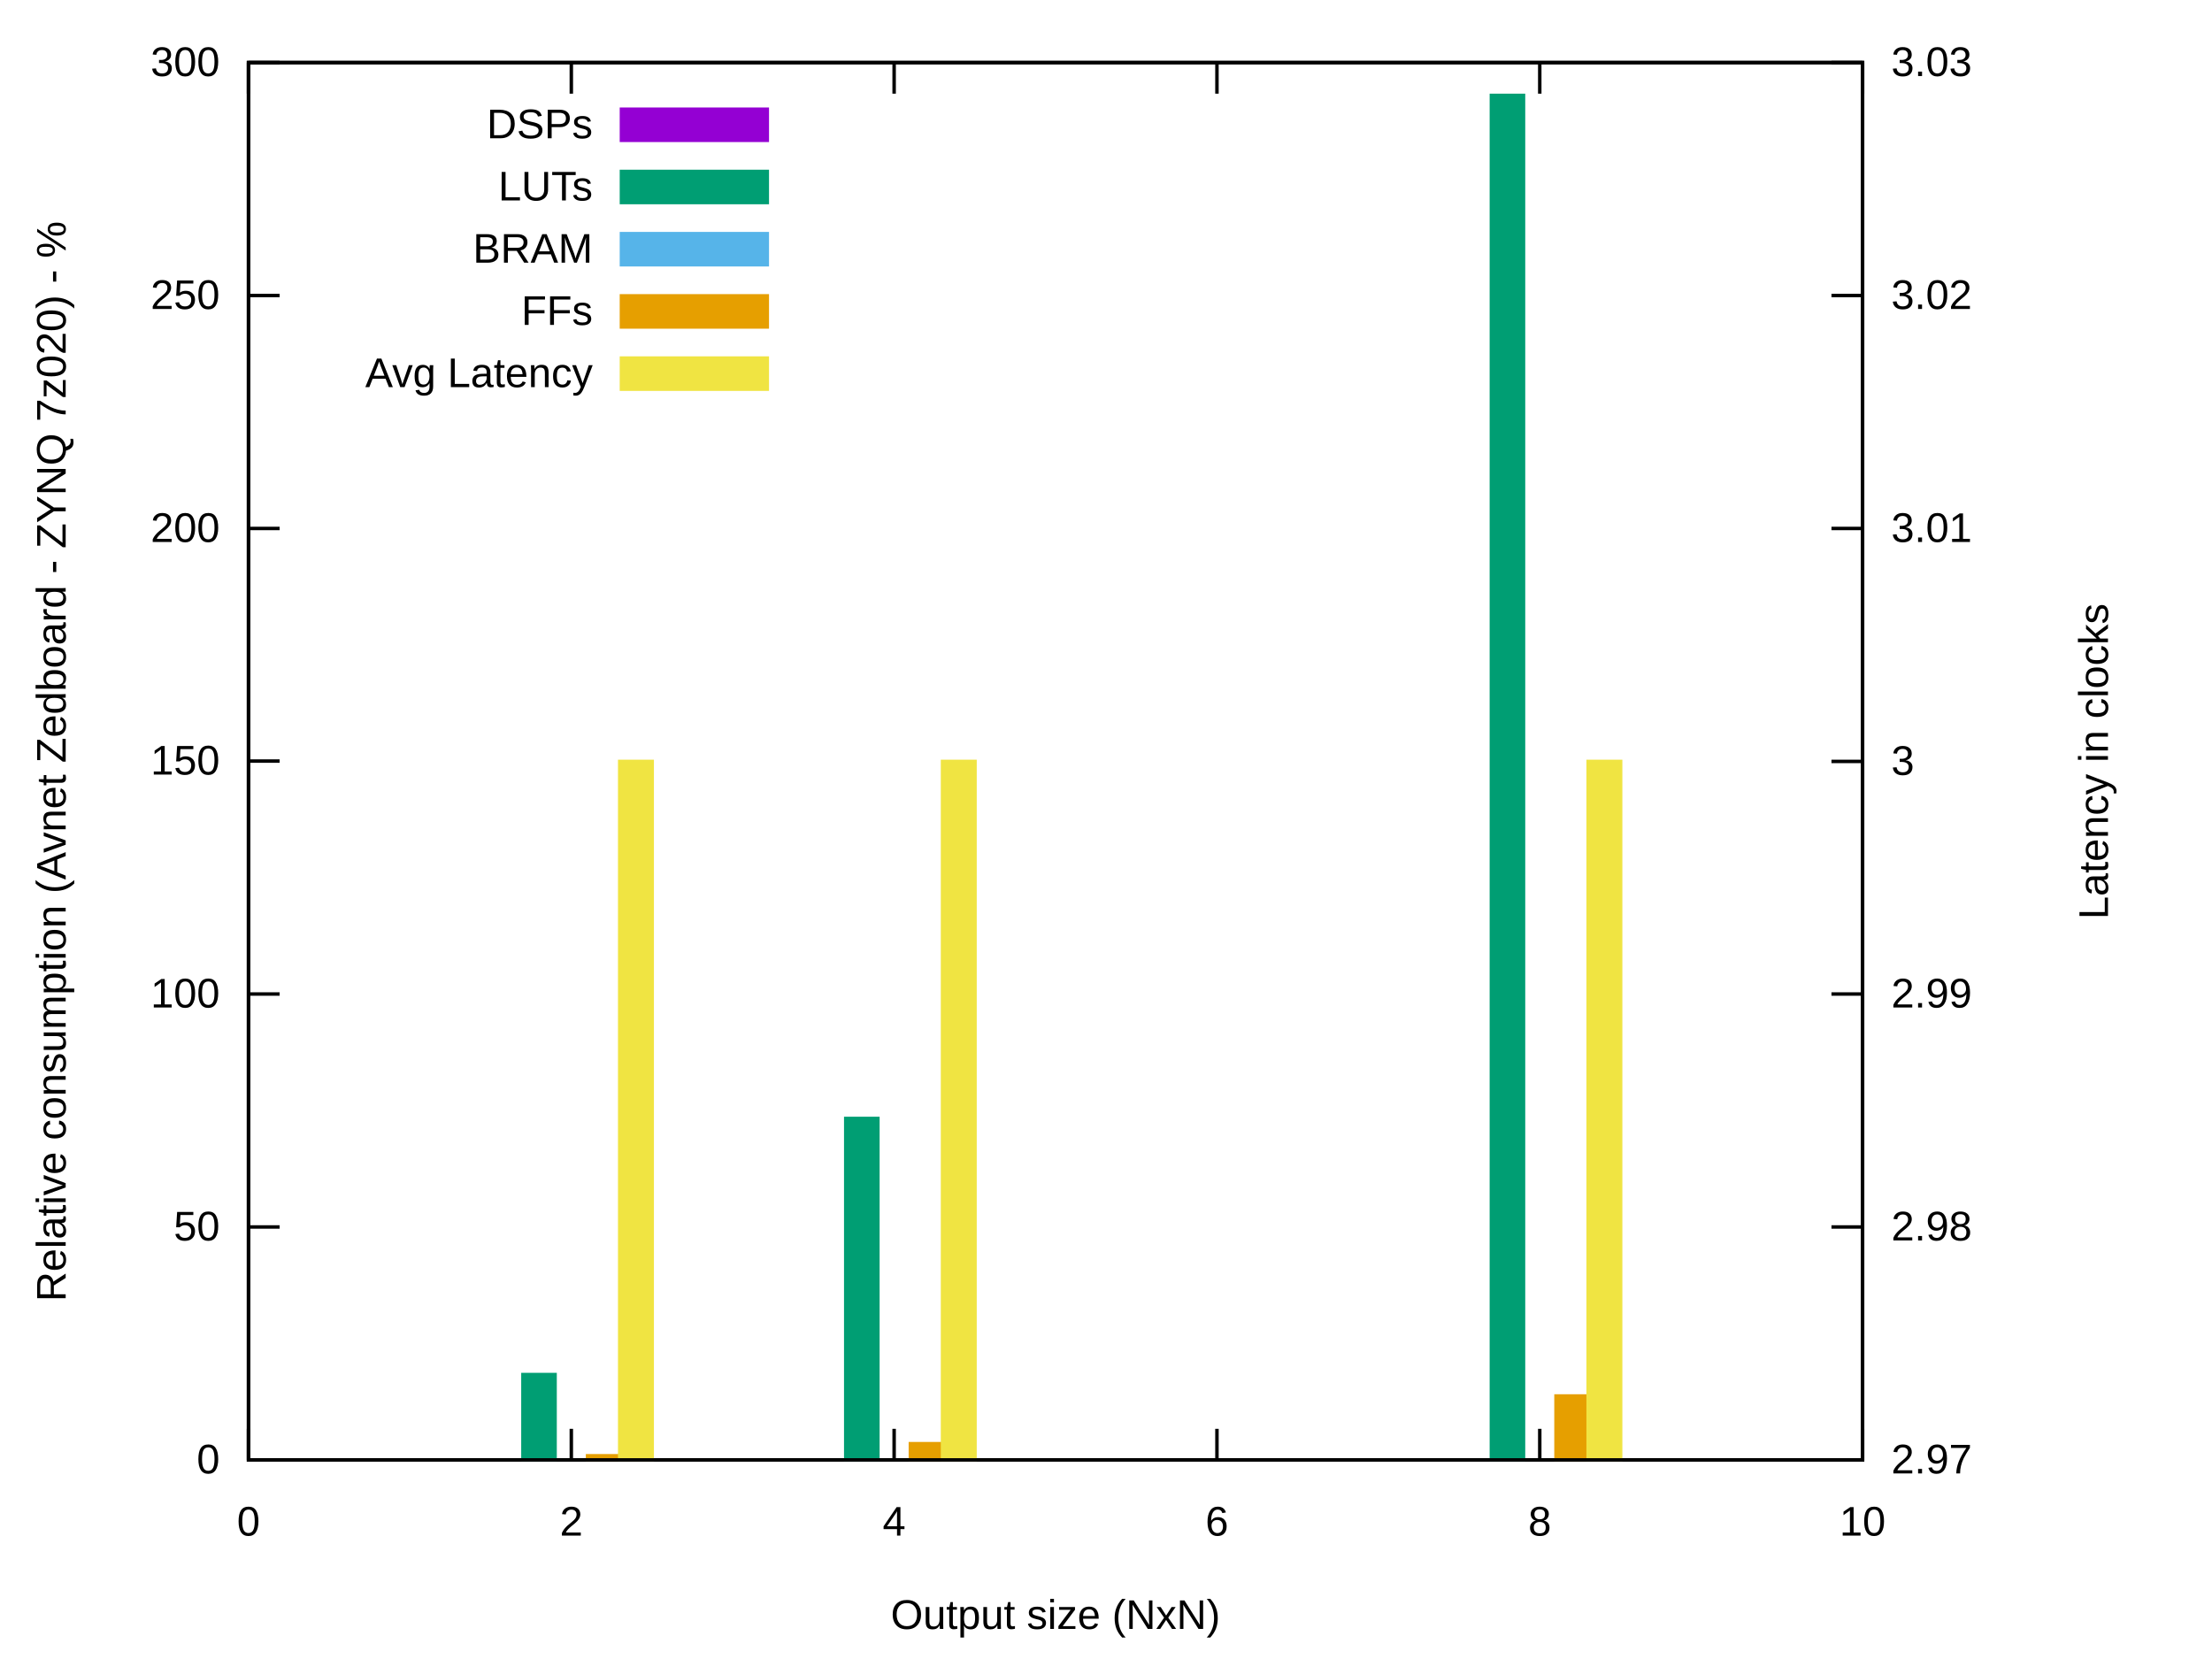
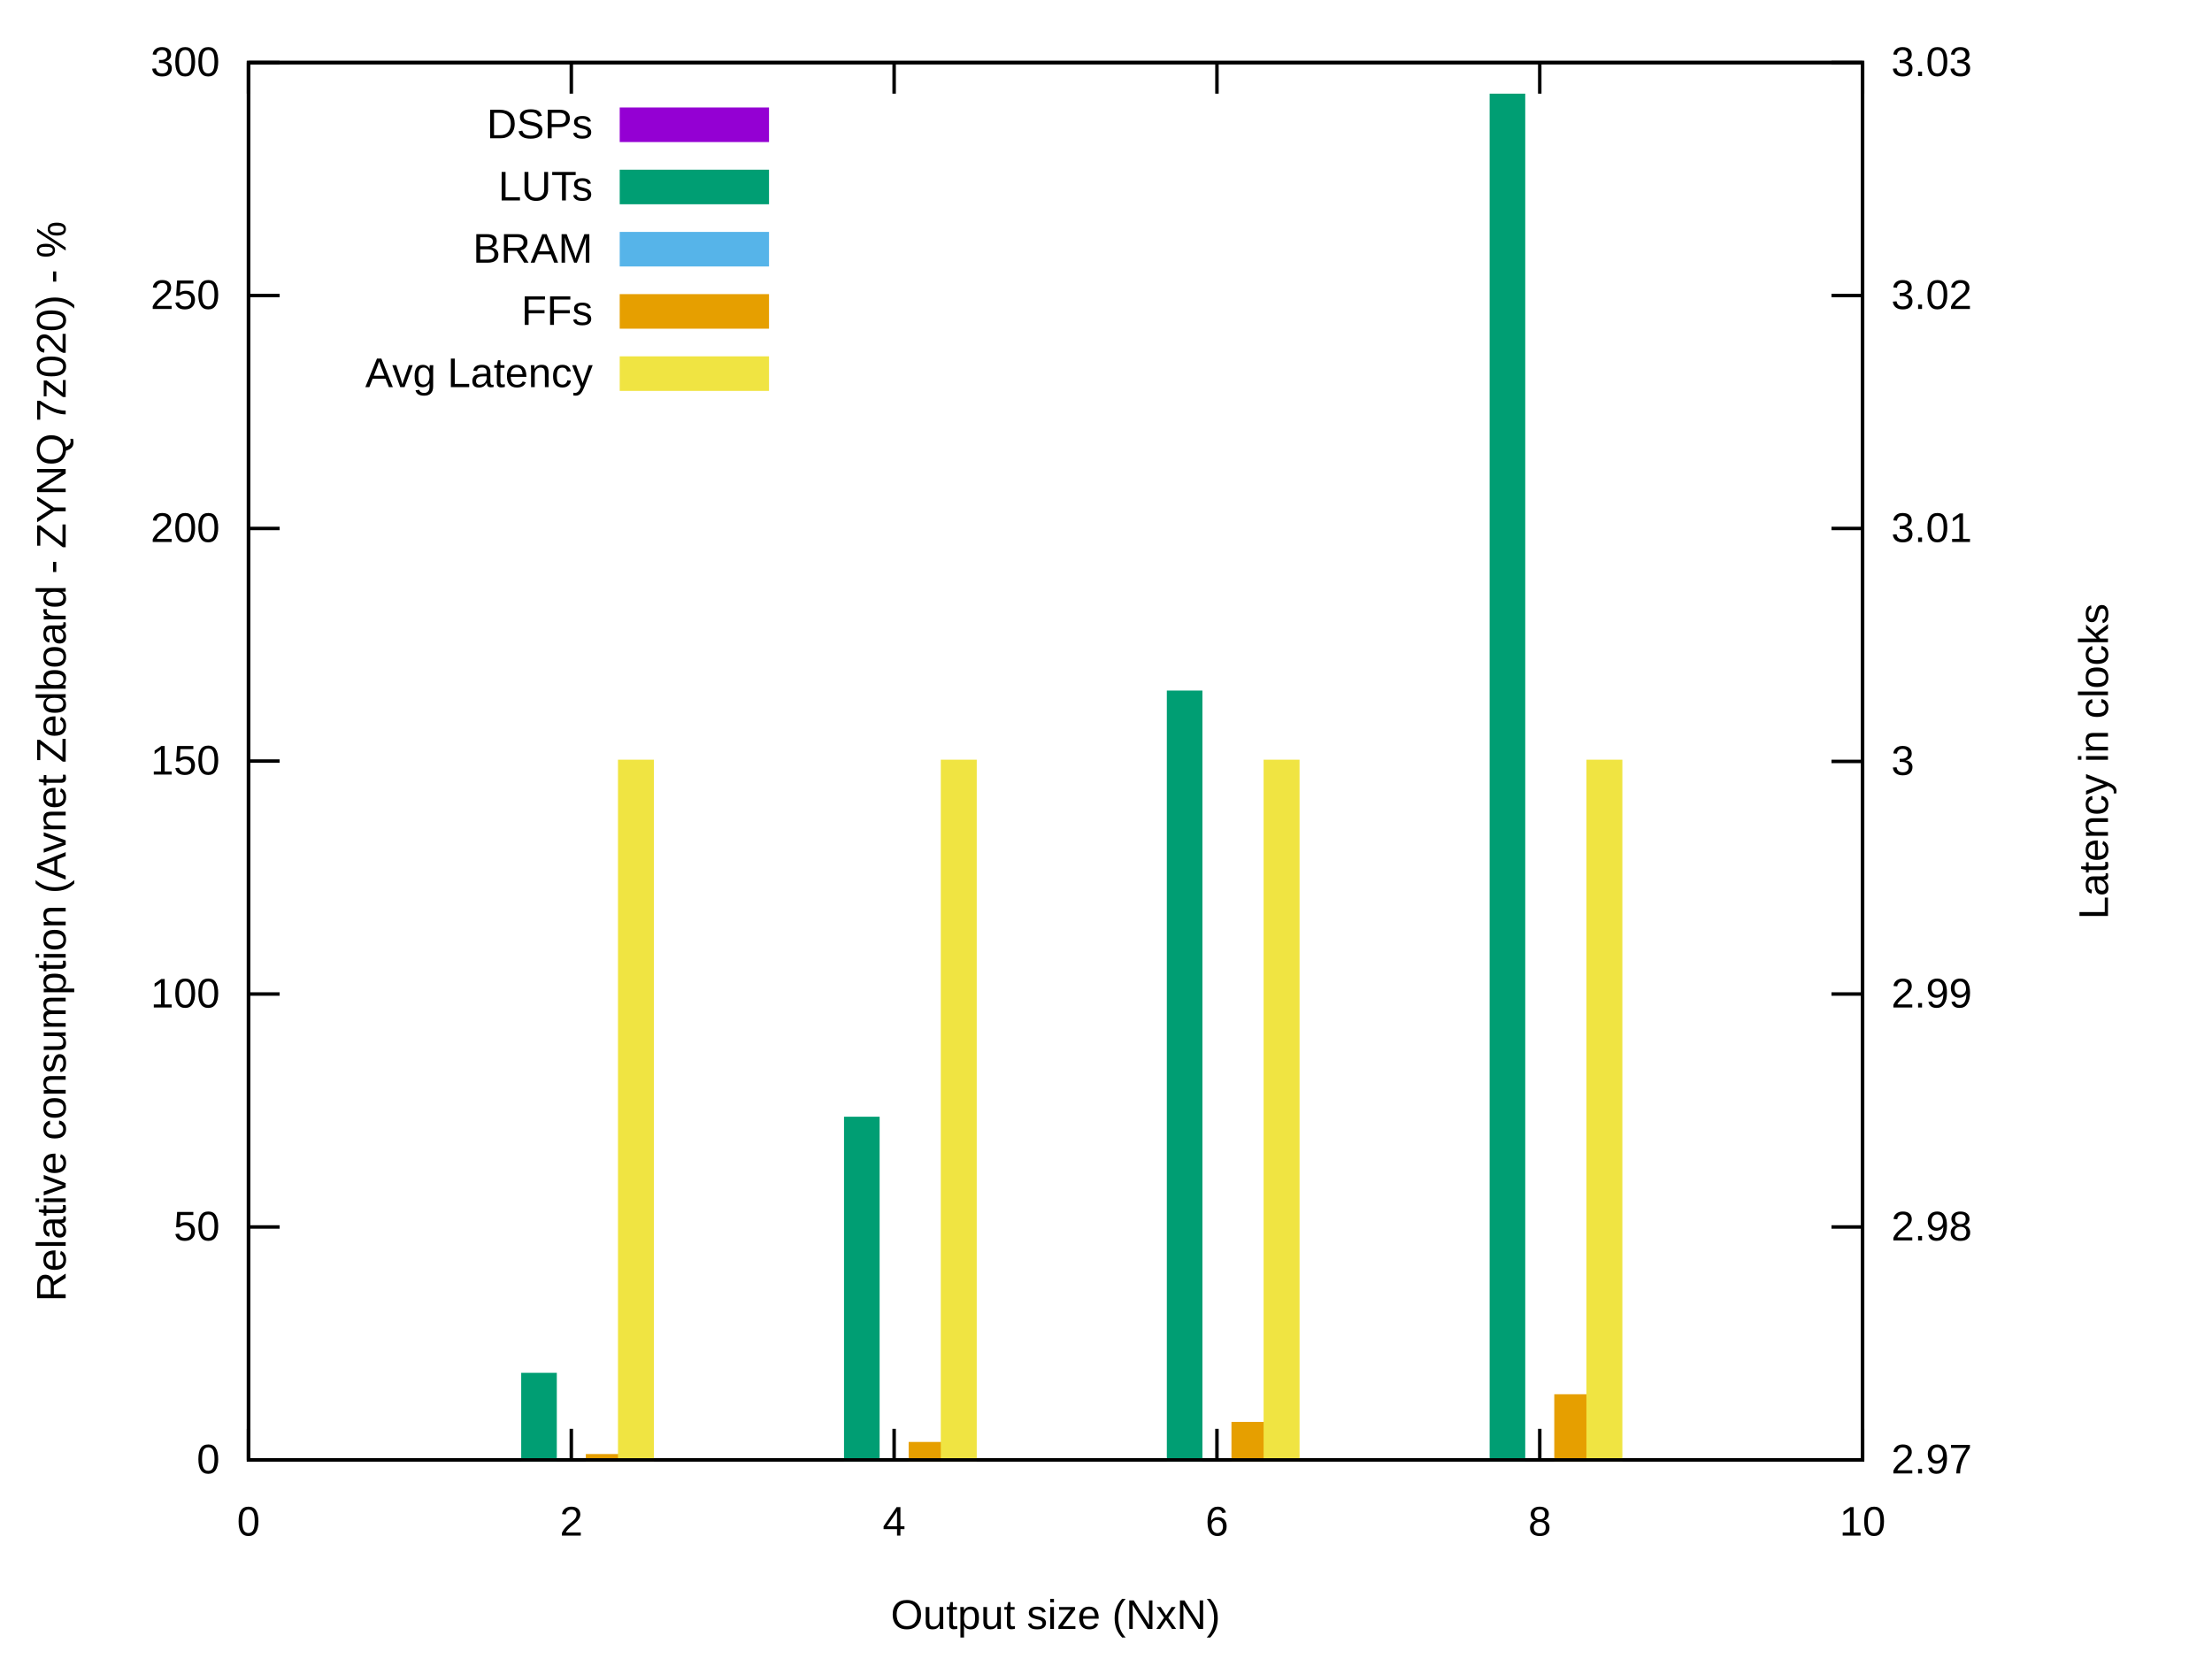
<svg xmlns="http://www.w3.org/2000/svg" xmlns:xlink="http://www.w3.org/1999/xlink" width="640" height="480" viewBox="0 0 640 480">
  <g id="gnuplot_canvas">
    <rect x="0" y="0" width="640" height="480" fill="none" />
    <defs>
      <circle id="gpDot" r="0.5" stroke-width="0.5" stroke="currentColor" />
      <path id="gpPt0" stroke-width="0.222" stroke="currentColor" d="M-1,0 h2 M0,-1 v2" />
      <path id="gpPt1" stroke-width="0.222" stroke="currentColor" d="M-1,-1 L1,1 M1,-1 L-1,1" />
      <path id="gpPt2" stroke-width="0.222" stroke="currentColor" d="M-1,0 L1,0 M0,-1 L0,1 M-1,-1 L1,1 M-1,1 L1,-1" />
      <rect id="gpPt3" stroke-width="0.222" stroke="currentColor" x="-1" y="-1" width="2" height="2" />
      <rect id="gpPt4" stroke-width="0.222" stroke="currentColor" fill="currentColor" x="-1" y="-1" width="2" height="2" />
      <circle id="gpPt5" stroke-width="0.222" stroke="currentColor" cx="0" cy="0" r="1" />
      <use xlink:href="#gpPt5" id="gpPt6" fill="currentColor" stroke="none" />
      <path id="gpPt7" stroke-width="0.222" stroke="currentColor" d="M0,-1.33 L-1.33,0.67 L1.33,0.67 z" />
      <use xlink:href="#gpPt7" id="gpPt8" fill="currentColor" stroke="none" />
      <use xlink:href="#gpPt7" id="gpPt9" stroke="currentColor" transform="rotate(180)" />
      <use xlink:href="#gpPt9" id="gpPt10" fill="currentColor" stroke="none" />
      <use xlink:href="#gpPt3" id="gpPt11" stroke="currentColor" transform="rotate(45)" />
      <use xlink:href="#gpPt11" id="gpPt12" fill="currentColor" stroke="none" />
      <path id="gpPt13" stroke-width="0.222" stroke="currentColor" d="M0,1.330 L1.265,0.411 L0.782,-1.067 L-0.782,-1.076 L-1.265,0.411 z" />
      <use xlink:href="#gpPt13" id="gpPt14" fill="currentColor" stroke="none" />
      <filter id="textbox" filterUnits="objectBoundingBox" x="0" y="0" height="1" width="1">
        <feFlood flood-color="white" flood-opacity="1" result="bgnd" />
        <feComposite in="SourceGraphic" in2="bgnd" operator="atop" />
      </filter>
      <filter id="greybox" filterUnits="objectBoundingBox" x="0" y="0" height="1" width="1">
        <feFlood flood-color="lightgrey" flood-opacity="1" result="grey" />
        <feComposite in="SourceGraphic" in2="grey" operator="atop" />
      </filter>
    </defs>
    <g fill="none" color="white" stroke="currentColor" stroke-width="1.00" stroke-linecap="butt" stroke-linejoin="miter">
</g>
    <g fill="none" color="black" stroke="currentColor" stroke-width="1.00" stroke-linecap="butt" stroke-linejoin="miter">
      <path stroke="black" d="M71.9,422.4 L80.9,422.4  " />
      <g transform="translate(63.6,426.3)" stroke="none" fill="black" font-family="Arial" font-size="12.00" text-anchor="end">
        <text>
          <tspan font-family="Arial"> 0</tspan>
        </text>
      </g>
    </g>
    <g fill="none" color="black" stroke="currentColor" stroke-width="1.00" stroke-linecap="butt" stroke-linejoin="miter">
      <path stroke="black" d="M71.9,355.0 L80.9,355.0  " />
      <g transform="translate(63.6,358.9)" stroke="none" fill="black" font-family="Arial" font-size="12.00" text-anchor="end">
        <text>
          <tspan font-family="Arial"> 50</tspan>
        </text>
      </g>
    </g>
    <g fill="none" color="black" stroke="currentColor" stroke-width="1.00" stroke-linecap="butt" stroke-linejoin="miter">
      <path stroke="black" d="M71.9,287.6 L80.9,287.6  " />
      <g transform="translate(63.6,291.5)" stroke="none" fill="black" font-family="Arial" font-size="12.00" text-anchor="end">
        <text>
          <tspan font-family="Arial"> 100</tspan>
        </text>
      </g>
    </g>
    <g fill="none" color="black" stroke="currentColor" stroke-width="1.00" stroke-linecap="butt" stroke-linejoin="miter">
      <path stroke="black" d="M71.9,220.2 L80.9,220.2  " />
      <g transform="translate(63.6,224.1)" stroke="none" fill="black" font-family="Arial" font-size="12.00" text-anchor="end">
        <text>
          <tspan font-family="Arial"> 150</tspan>
        </text>
      </g>
    </g>
    <g fill="none" color="black" stroke="currentColor" stroke-width="1.00" stroke-linecap="butt" stroke-linejoin="miter">
      <path stroke="black" d="M71.9,152.9 L80.9,152.9  " />
      <g transform="translate(63.6,156.8)" stroke="none" fill="black" font-family="Arial" font-size="12.00" text-anchor="end">
        <text>
          <tspan font-family="Arial"> 200</tspan>
        </text>
      </g>
    </g>
    <g fill="none" color="black" stroke="currentColor" stroke-width="1.00" stroke-linecap="butt" stroke-linejoin="miter">
      <path stroke="black" d="M71.9,85.5 L80.9,85.5  " />
      <g transform="translate(63.6,89.4)" stroke="none" fill="black" font-family="Arial" font-size="12.00" text-anchor="end">
        <text>
          <tspan font-family="Arial"> 250</tspan>
        </text>
      </g>
    </g>
    <g fill="none" color="black" stroke="currentColor" stroke-width="1.00" stroke-linecap="butt" stroke-linejoin="miter">
      <path stroke="black" d="M71.9,18.1 L80.9,18.1  " />
      <g transform="translate(63.6,22.0)" stroke="none" fill="black" font-family="Arial" font-size="12.00" text-anchor="end">
        <text>
          <tspan font-family="Arial"> 300</tspan>
        </text>
      </g>
    </g>
    <g fill="none" color="black" stroke="currentColor" stroke-width="1.00" stroke-linecap="butt" stroke-linejoin="miter">
      <path stroke="black" d="M71.9,422.4 L71.9,413.4 M71.9,18.1 L71.9,27.1  " />
      <g transform="translate(71.9,444.3)" stroke="none" fill="black" font-family="Arial" font-size="12.00" text-anchor="middle">
        <text>
          <tspan font-family="Arial"> 0</tspan>
        </text>
      </g>
    </g>
    <g fill="none" color="black" stroke="currentColor" stroke-width="1.00" stroke-linecap="butt" stroke-linejoin="miter">
      <path stroke="black" d="M165.3,422.4 L165.3,413.4 M165.3,18.1 L165.3,27.1  " />
      <g transform="translate(165.3,444.3)" stroke="none" fill="black" font-family="Arial" font-size="12.00" text-anchor="middle">
        <text>
          <tspan font-family="Arial"> 2</tspan>
        </text>
      </g>
    </g>
    <g fill="none" color="black" stroke="currentColor" stroke-width="1.00" stroke-linecap="butt" stroke-linejoin="miter">
      <path stroke="black" d="M258.7,422.4 L258.7,413.4 M258.7,18.1 L258.7,27.1  " />
      <g transform="translate(258.7,444.3)" stroke="none" fill="black" font-family="Arial" font-size="12.00" text-anchor="middle">
        <text>
          <tspan font-family="Arial"> 4</tspan>
        </text>
      </g>
    </g>
    <g fill="none" color="black" stroke="currentColor" stroke-width="1.00" stroke-linecap="butt" stroke-linejoin="miter">
      <path stroke="black" d="M352.1,422.4 L352.1,413.4 M352.1,18.1 L352.1,27.1  " />
      <g transform="translate(352.1,444.3)" stroke="none" fill="black" font-family="Arial" font-size="12.00" text-anchor="middle">
        <text>
          <tspan font-family="Arial"> 6</tspan>
        </text>
      </g>
    </g>
    <g fill="none" color="black" stroke="currentColor" stroke-width="1.00" stroke-linecap="butt" stroke-linejoin="miter">
      <path stroke="black" d="M445.5,422.4 L445.5,413.4 M445.5,18.1 L445.5,27.1  " />
      <g transform="translate(445.5,444.3)" stroke="none" fill="black" font-family="Arial" font-size="12.00" text-anchor="middle">
        <text>
          <tspan font-family="Arial"> 8</tspan>
        </text>
      </g>
    </g>
    <g fill="none" color="black" stroke="currentColor" stroke-width="1.00" stroke-linecap="butt" stroke-linejoin="miter">
      <path stroke="black" d="M538.9,422.4 L538.9,413.4 M538.9,18.1 L538.9,27.1  " />
      <g transform="translate(538.9,444.3)" stroke="none" fill="black" font-family="Arial" font-size="12.00" text-anchor="middle">
        <text>
          <tspan font-family="Arial"> 10</tspan>
        </text>
      </g>
    </g>
    <g fill="none" color="black" stroke="currentColor" stroke-width="1.00" stroke-linecap="butt" stroke-linejoin="miter">
      <path stroke="black" d="M538.9,422.4 L529.9,422.4  " />
      <g transform="translate(547.2,426.3)" stroke="none" fill="black" font-family="Arial" font-size="12.00" text-anchor="start">
        <text>
          <tspan font-family="Arial"> 2.97</tspan>
        </text>
      </g>
    </g>
    <g fill="none" color="black" stroke="currentColor" stroke-width="1.00" stroke-linecap="butt" stroke-linejoin="miter">
      <path stroke="black" d="M538.9,355.0 L529.9,355.0  " />
      <g transform="translate(547.2,358.9)" stroke="none" fill="black" font-family="Arial" font-size="12.00" text-anchor="start">
        <text>
          <tspan font-family="Arial"> 2.98</tspan>
        </text>
      </g>
    </g>
    <g fill="none" color="black" stroke="currentColor" stroke-width="1.00" stroke-linecap="butt" stroke-linejoin="miter">
      <path stroke="black" d="M538.9,287.6 L529.9,287.6  " />
      <g transform="translate(547.2,291.5)" stroke="none" fill="black" font-family="Arial" font-size="12.00" text-anchor="start">
        <text>
          <tspan font-family="Arial"> 2.99</tspan>
        </text>
      </g>
    </g>
    <g fill="none" color="black" stroke="currentColor" stroke-width="1.00" stroke-linecap="butt" stroke-linejoin="miter">
      <path stroke="black" d="M538.9,220.3 L529.9,220.3  " />
      <g transform="translate(547.2,224.2)" stroke="none" fill="black" font-family="Arial" font-size="12.00" text-anchor="start">
        <text>
          <tspan font-family="Arial"> 3</tspan>
        </text>
      </g>
    </g>
    <g fill="none" color="black" stroke="currentColor" stroke-width="1.00" stroke-linecap="butt" stroke-linejoin="miter">
      <path stroke="black" d="M538.9,152.9 L529.9,152.9  " />
      <g transform="translate(547.2,156.8)" stroke="none" fill="black" font-family="Arial" font-size="12.00" text-anchor="start">
        <text>
          <tspan font-family="Arial"> 3.01</tspan>
        </text>
      </g>
    </g>
    <g fill="none" color="black" stroke="currentColor" stroke-width="1.00" stroke-linecap="butt" stroke-linejoin="miter">
      <path stroke="black" d="M538.9,85.5 L529.9,85.5  " />
      <g transform="translate(547.2,89.4)" stroke="none" fill="black" font-family="Arial" font-size="12.00" text-anchor="start">
        <text>
          <tspan font-family="Arial"> 3.02</tspan>
        </text>
      </g>
    </g>
    <g fill="none" color="black" stroke="currentColor" stroke-width="1.00" stroke-linecap="butt" stroke-linejoin="miter">
      <path stroke="black" d="M538.9,18.1 L529.9,18.1  " />
      <g transform="translate(547.2,22.0)" stroke="none" fill="black" font-family="Arial" font-size="12.00" text-anchor="start">
        <text>
          <tspan font-family="Arial"> 3.03</tspan>
        </text>
      </g>
    </g>
    <g fill="none" color="black" stroke="currentColor" stroke-width="1.00" stroke-linecap="butt" stroke-linejoin="miter">
</g>
    <g fill="none" color="black" stroke="currentColor" stroke-width="1.00" stroke-linecap="butt" stroke-linejoin="miter">
      <path stroke="black" d="M71.9,18.1 L71.9,422.4 L538.9,422.4 L538.9,18.1 L71.9,18.1 Z  " />
    </g>
    <g fill="none" color="black" stroke="currentColor" stroke-width="1.00" stroke-linecap="butt" stroke-linejoin="miter">
      <g transform="translate(19.0,220.3) rotate(270)" stroke="none" fill="black" font-family="Arial" font-size="12.00" text-anchor="middle">
        <text>
          <tspan font-family="Arial">Relative consumption (Avnet Zedboard - ZYNQ 7z020) - %</tspan>
        </text>
      </g>
    </g>
    <g fill="none" color="black" stroke="currentColor" stroke-width="1.00" stroke-linecap="butt" stroke-linejoin="miter">
      <g transform="translate(609.9,220.3) rotate(270)" stroke="none" fill="black" font-family="Arial" font-size="12.00" text-anchor="middle">
        <text>
          <tspan font-family="Arial">Latency in clocks</tspan>
        </text>
      </g>
    </g>
    <g fill="none" color="black" stroke="currentColor" stroke-width="1.00" stroke-linecap="butt" stroke-linejoin="miter">
      <g transform="translate(305.4,471.3)" stroke="none" fill="black" font-family="Arial" font-size="12.00" text-anchor="middle">
        <text>
          <tspan font-family="Arial">Output size (NxN)</tspan>
        </text>
      </g>
    </g>
    <g fill="none" color="black" stroke="currentColor" stroke-width="1.00" stroke-linecap="butt" stroke-linejoin="miter">
</g>
    <g id="gnuplot_plot_1">
      <g fill="none" color="black" stroke="currentColor" stroke-width="1.00" stroke-linecap="butt" stroke-linejoin="miter">
        <g transform="translate(171.5,40.0)" stroke="none" fill="black" font-family="Arial" font-size="12.00" text-anchor="end">
          <text>
            <tspan font-family="Arial">DSPs</tspan>
          </text>
        </g>
      </g>
      <g fill="none" color="black" stroke="currentColor" stroke-width="1.00" stroke-linecap="butt" stroke-linejoin="miter">
        <g stroke="none" shape-rendering="crispEdges">
          <polygon fill="rgb(148,   0, 211)" points="179.8,40.6 222.0,40.6 222.0,31.6 179.8,31.6 " />
        </g>
        <path stroke="rgb(148,   0, 211)" d="M179.8,40.6 L222.0,40.6 L222.0,31.6 L179.8,31.6 L179.8,40.6 Z  " />
      </g>
      <g fill="none" color="black" stroke="currentColor" stroke-width="1.00" stroke-linecap="butt" stroke-linejoin="miter">
</g>
    </g>
    <g id="gnuplot_plot_2">
      <g fill="none" color="black" stroke="currentColor" stroke-width="1.00" stroke-linecap="butt" stroke-linejoin="miter">
        <g transform="translate(171.5,58.0)" stroke="none" fill="black" font-family="Arial" font-size="12.00" text-anchor="end">
          <text>
            <tspan font-family="Arial">LUTs</tspan>
          </text>
        </g>
      </g>
      <g fill="none" color="black" stroke="currentColor" stroke-width="1.00" stroke-linecap="butt" stroke-linejoin="miter">
        <g stroke="none" shape-rendering="crispEdges">
          <polygon fill="rgb(  0, 158, 115)" points="179.8,58.6 222.0,58.6 222.0,49.6 179.8,49.6 " />
        </g>
        <path stroke="rgb(  0, 158, 115)" d="M179.8,58.6 L222.0,58.6 L222.0,49.6 L179.8,49.6 L179.8,58.6 Z  " />
      </g>
      <g fill="none" color="black" stroke="currentColor" stroke-width="1.00" stroke-linecap="butt" stroke-linejoin="miter">
        <g stroke="none" shape-rendering="crispEdges">
          <polygon fill="rgb(  0, 158, 115)" points="244.7,422.4 254.1,422.4 254.1,323.5 244.7,323.5 " />
        </g>
        <path stroke="rgb(  0, 158, 115)" d="M244.7,422.4 L244.7,323.6 L254.0,323.6 L254.0,422.4 L244.7,422.4 Z  " />
        <g stroke="none" shape-rendering="crispEdges">
          <polygon fill="rgb(  0, 158, 115)" points="431.5,422.4 440.9,422.4 440.9,27.5 431.5,27.5 " />
        </g>
        <path stroke="rgb(  0, 158, 115)" d="M431.5,422.4 L431.5,27.6 L440.8,27.6 L440.8,422.4 L431.5,422.4 Z  " />
        <g stroke="none" shape-rendering="crispEdges">
+           <polygon fill="rgb(  0, 158, 115)" points="338.1,422.4 347.5,422.4 347.5,200.2 338.1,200.2 " />
+         </g>
+         <path stroke="rgb(  0, 158, 115)" d="M338.1,422.4 L338.1,200.3 L347.4,200.3 L347.4,422.4 L338.1,422.4 Z  " />
+         <g stroke="none" shape-rendering="crispEdges">
          <polygon fill="rgb(  0, 158, 115)" points="151.3,422.4 160.7,422.4 160.7,397.6 151.3,397.6 " />
        </g>
        <path stroke="rgb(  0, 158, 115)" d="M151.3,422.4 L151.3,397.7 L160.6,397.7 L160.6,422.4 L151.3,422.4 Z  " />
      </g>
    </g>
    <g id="gnuplot_plot_3">
      <g fill="none" color="black" stroke="currentColor" stroke-width="1.00" stroke-linecap="butt" stroke-linejoin="miter">
        <g transform="translate(171.5,76.0)" stroke="none" fill="black" font-family="Arial" font-size="12.00" text-anchor="end">
          <text>
            <tspan font-family="Arial">BRAM</tspan>
          </text>
        </g>
      </g>
      <g fill="none" color="black" stroke="currentColor" stroke-width="1.00" stroke-linecap="butt" stroke-linejoin="miter">
        <g stroke="none" shape-rendering="crispEdges">
          <polygon fill="rgb( 86, 180, 233)" points="179.8,76.6 222.0,76.6 222.0,67.6 179.8,67.6 " />
        </g>
        <path stroke="rgb( 86, 180, 233)" d="M179.8,76.6 L222.0,76.6 L222.0,67.6 L179.8,67.6 L179.8,76.6 Z  " />
      </g>
      <g fill="none" color="black" stroke="currentColor" stroke-width="1.00" stroke-linecap="butt" stroke-linejoin="miter">
</g>
    </g>
    <g id="gnuplot_plot_4">
      <g fill="none" color="black" stroke="currentColor" stroke-width="1.00" stroke-linecap="butt" stroke-linejoin="miter">
        <g transform="translate(171.5,94.0)" stroke="none" fill="black" font-family="Arial" font-size="12.00" text-anchor="end">
          <text>
            <tspan font-family="Arial">FFs</tspan>
          </text>
        </g>
      </g>
      <g fill="none" color="black" stroke="currentColor" stroke-width="1.00" stroke-linecap="butt" stroke-linejoin="miter">
        <g stroke="none" shape-rendering="crispEdges">
          <polygon fill="rgb(230, 159,   0)" points="179.8,94.6 222.0,94.6 222.0,85.6 179.8,85.6 " />
        </g>
        <path stroke="rgb(230, 159,   0)" d="M179.8,94.6 L222.0,94.6 L222.0,85.6 L179.8,85.6 L179.8,94.6 Z  " />
      </g>
      <g fill="none" color="black" stroke="currentColor" stroke-width="1.00" stroke-linecap="butt" stroke-linejoin="miter">
        <g stroke="none" shape-rendering="crispEdges">
          <polygon fill="rgb(230, 159,   0)" points="263.4,422.4 272.8,422.4 272.8,417.6 263.4,417.6 " />
        </g>
        <path stroke="rgb(230, 159,   0)" d="M263.4,422.4 L263.4,417.7 L272.7,417.7 L272.7,422.4 L263.4,422.4 Z  " />
        <g stroke="none" shape-rendering="crispEdges">
          <polygon fill="rgb(230, 159,   0)" points="450.2,422.4 459.6,422.4 459.6,403.8 450.2,403.8 " />
        </g>
        <path stroke="rgb(230, 159,   0)" d="M450.2,422.4 L450.2,403.9 L459.5,403.9 L459.5,422.4 L450.2,422.4 Z  " />
        <g stroke="none" shape-rendering="crispEdges">
+           <polygon fill="rgb(230, 159,   0)" points="356.8,422.4 366.2,422.4 366.2,411.8 356.8,411.8 " />
+         </g>
+         <path stroke="rgb(230, 159,   0)" d="M356.8,422.4 L356.8,411.9 L366.1,411.9 L366.1,422.4 L356.8,422.4 Z  " />
+         <g stroke="none" shape-rendering="crispEdges">
          <polygon fill="rgb(230, 159,   0)" points="170.0,422.4 179.4,422.4 179.4,421.1 170.0,421.1 " />
        </g>
        <path stroke="rgb(230, 159,   0)" d="M170.0,422.4 L170.0,421.2 L179.3,421.2 L179.3,422.4 L170.0,422.4 Z  " />
      </g>
    </g>
    <g id="gnuplot_plot_5">
      <g fill="none" color="black" stroke="currentColor" stroke-width="1.00" stroke-linecap="butt" stroke-linejoin="miter">
        <g transform="translate(171.5,112.0)" stroke="none" fill="black" font-family="Arial" font-size="12.00" text-anchor="end">
          <text>
            <tspan font-family="Arial">Avg Latency</tspan>
          </text>
        </g>
      </g>
      <g fill="none" color="black" stroke="currentColor" stroke-width="1.00" stroke-linecap="butt" stroke-linejoin="miter">
        <g stroke="none" shape-rendering="crispEdges">
          <polygon fill="rgb(240, 228,  66)" points="179.8,112.6 222.0,112.6 222.0,103.6 179.8,103.6 " />
        </g>
        <path stroke="rgb(240, 228,  66)" d="M179.8,112.6 L222.0,112.6 L222.0,103.6 L179.8,103.6 L179.8,112.6 Z  " />
      </g>
      <g fill="none" color="black" stroke="currentColor" stroke-width="1.00" stroke-linecap="butt" stroke-linejoin="miter">
        <g stroke="none" shape-rendering="crispEdges">
          <polygon fill="rgb(240, 228,  66)" points="272.7,422.4 282.2,422.4 282.2,220.2 272.7,220.2 " />
        </g>
        <path stroke="rgb(240, 228,  66)" d="M272.7,422.4 L272.7,220.3 L282.1,220.3 L282.1,422.4 L272.7,422.4 Z  " />
        <g stroke="none" shape-rendering="crispEdges">
          <polygon fill="rgb(240, 228,  66)" points="459.5,422.4 469.0,422.4 469.0,220.2 459.5,220.2 " />
        </g>
        <path stroke="rgb(240, 228,  66)" d="M459.5,422.4 L459.5,220.3 L468.9,220.3 L468.9,422.4 L459.5,422.4 Z  " />
+         <g stroke="none" shape-rendering="crispEdges">
+           <polygon fill="rgb(240, 228,  66)" points="366.1,422.4 375.6,422.4 375.6,220.2 366.1,220.2 " />
+         </g>
+         <path stroke="rgb(240, 228,  66)" d="M366.1,422.4 L366.1,220.3 L375.5,220.3 L375.5,422.4 L366.1,422.4 Z  " />
        <g stroke="none" shape-rendering="crispEdges">
          <polygon fill="rgb(240, 228,  66)" points="179.3,422.4 188.8,422.4 188.8,220.2 179.3,220.2 " />
        </g>
        <path stroke="rgb(240, 228,  66)" d="M179.3,422.4 L179.3,220.3 L188.7,220.3 L188.7,422.4 L179.3,422.4 Z  " />
      </g>
    </g>
    <g fill="none" color="white" stroke="rgb(240, 228,  66)" stroke-width="2.00" stroke-linecap="butt" stroke-linejoin="miter">
</g>
    <g fill="none" color="black" stroke="currentColor" stroke-width="2.00" stroke-linecap="butt" stroke-linejoin="miter">
</g>
    <g fill="none" color="black" stroke="black" stroke-width="1.00" stroke-linecap="butt" stroke-linejoin="miter">
</g>
    <g fill="none" color="black" stroke="currentColor" stroke-width="1.00" stroke-linecap="butt" stroke-linejoin="miter">
      <path stroke="black" d="M71.9,18.1 L71.9,422.4 L538.9,422.4 L538.9,18.1 L71.9,18.1 Z  " />
    </g>
    <g fill="none" color="black" stroke="currentColor" stroke-width="1.00" stroke-linecap="butt" stroke-linejoin="miter">
</g>
  </g>
</svg>
